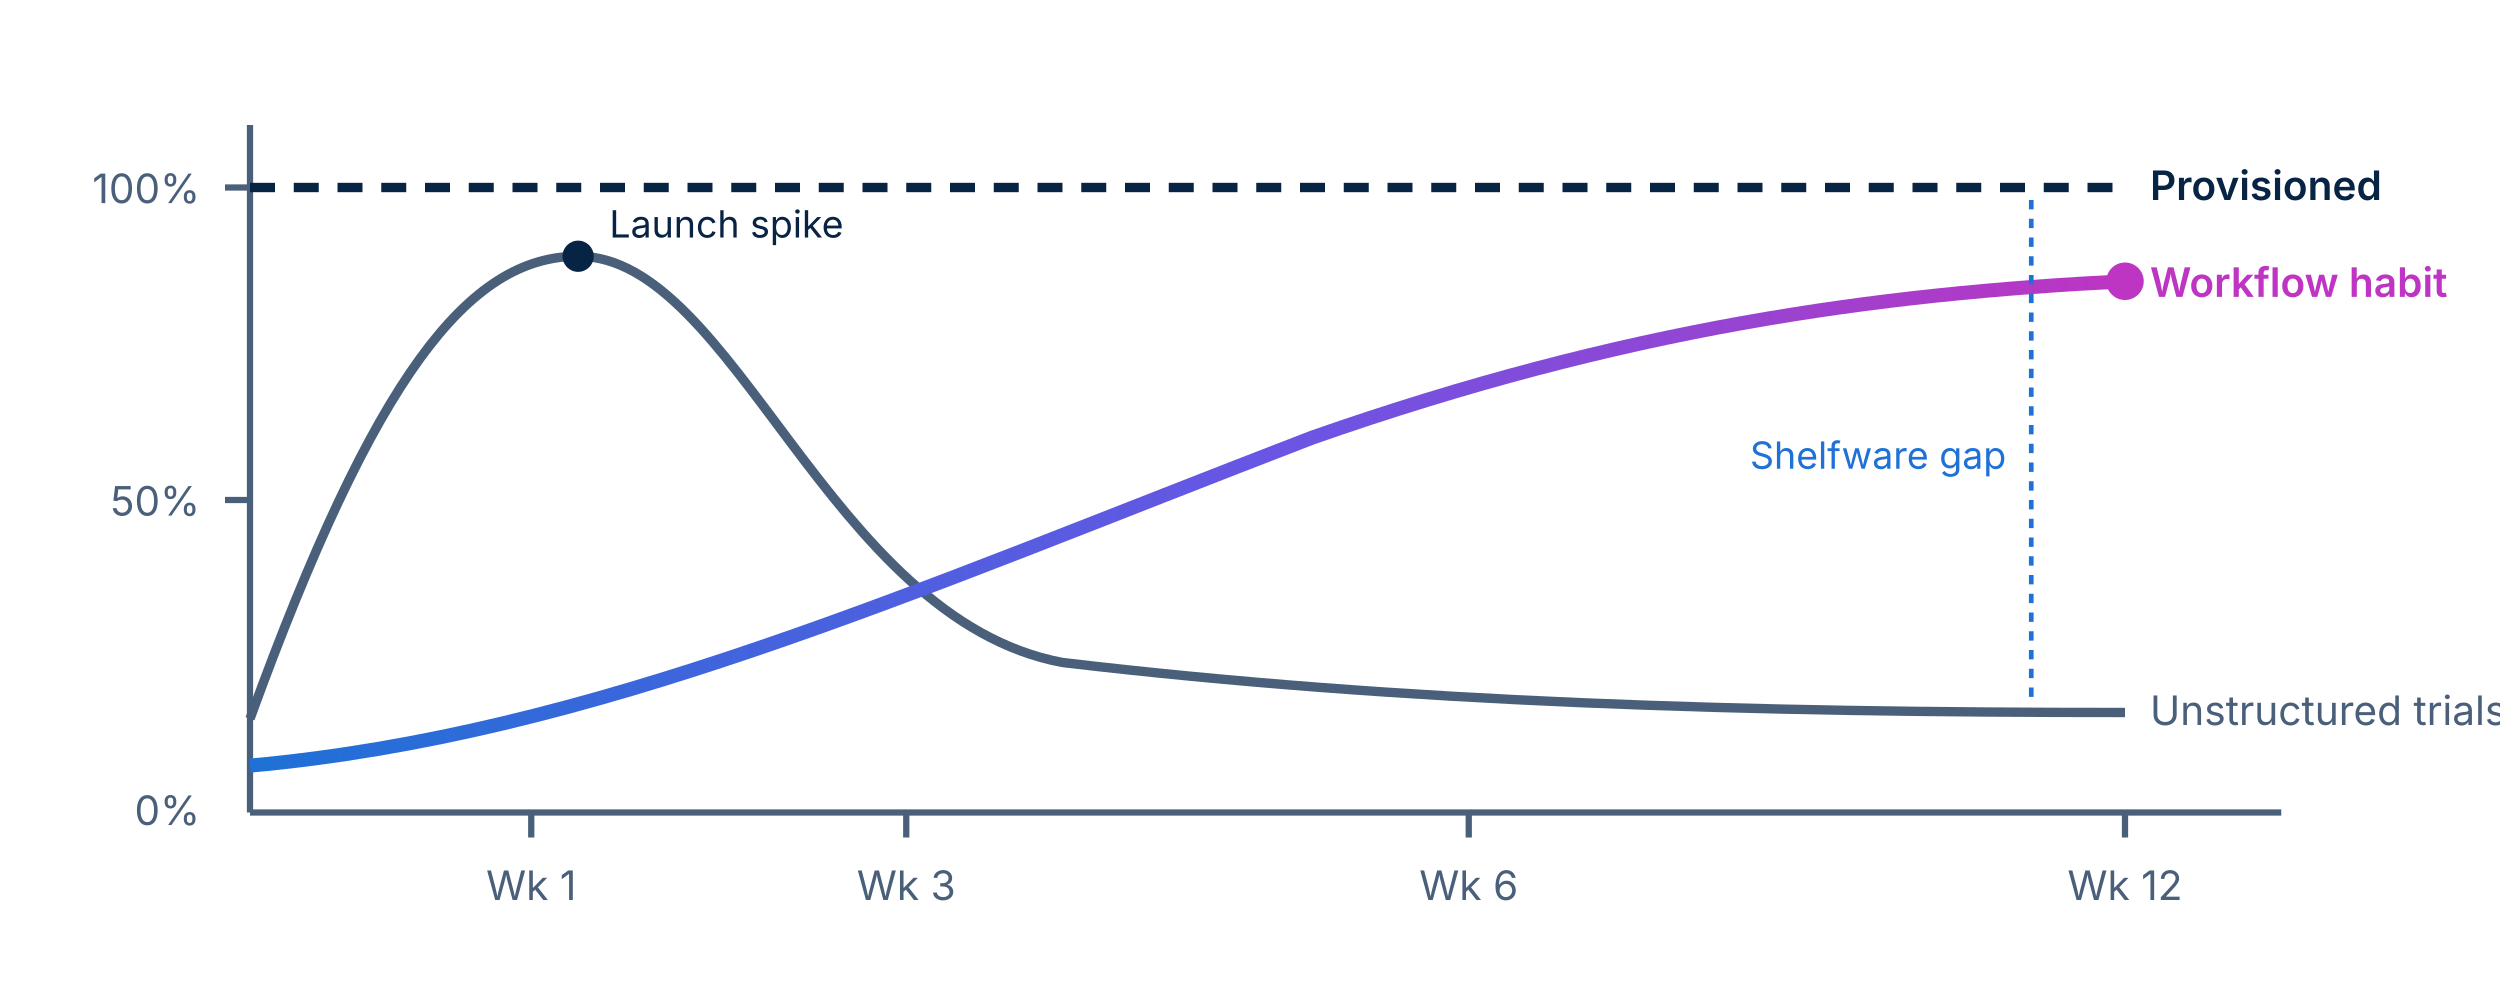
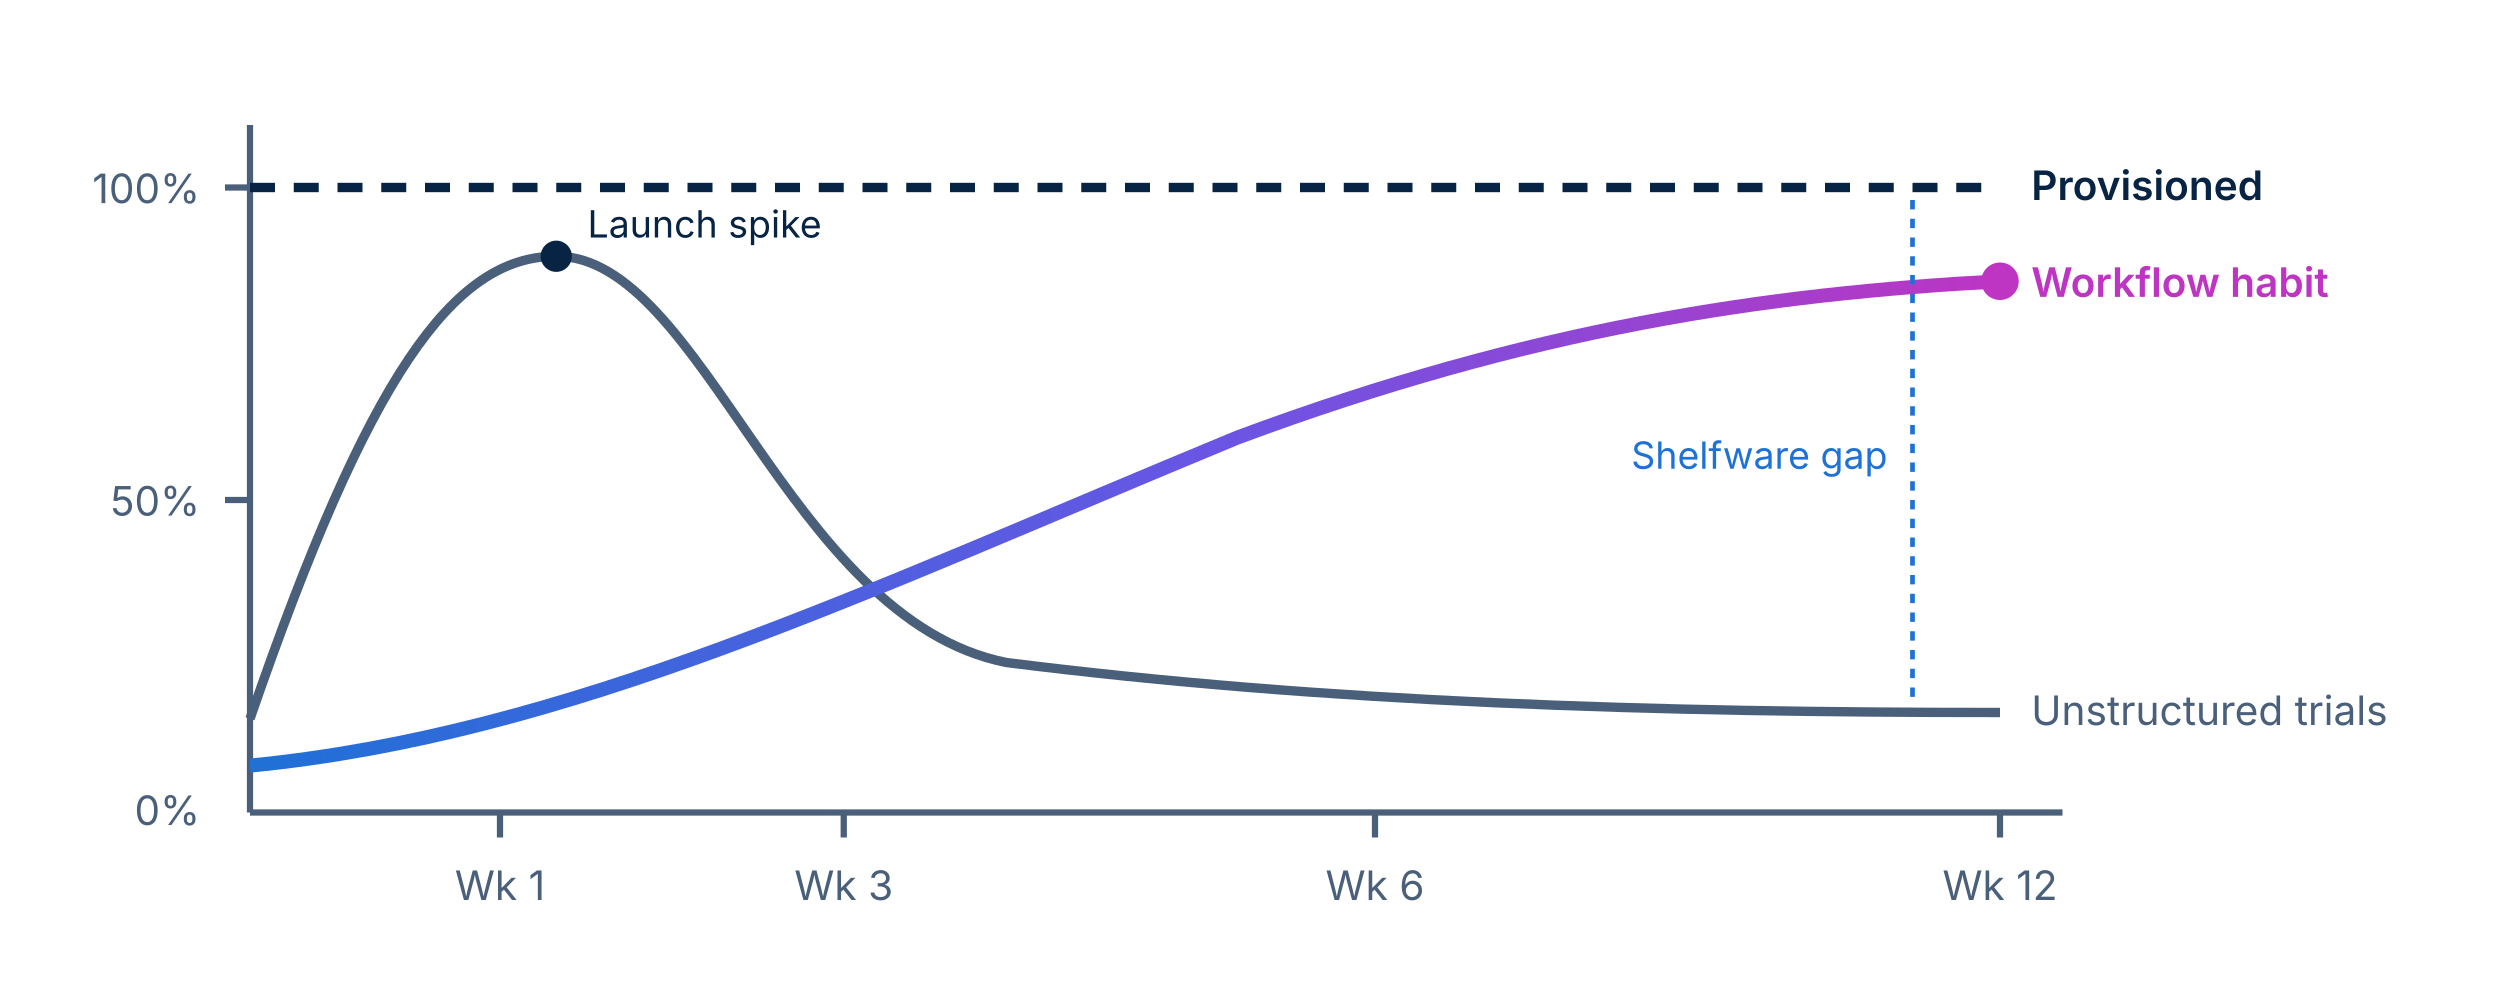
<svg xmlns="http://www.w3.org/2000/svg" viewBox="0 0 800 320" role="img" aria-label="One hundred provisioned seats drop steeply on a novelty curve after week two, while sustained workflow adoption grows steadily across twelve weeks">
  <defs>
    <linearGradient id="habitCurve" x1="0" y1="0" x2="1" y2="0">
      <stop offset="0" stop-color="#1e71d6" />
      <stop offset="0.55" stop-color="#6a55e4" />
      <stop offset="1" stop-color="#bd35c2" />
    </linearGradient>
  </defs>
-   <line x1="80" y1="260" x2="730" y2="260" stroke="#495f7a" stroke-width="2" />
+   <line x1="80" y1="260" x2="660" y2="260" stroke="#495f7a" stroke-width="2" />
  <line x1="80" y1="40" x2="80" y2="260" stroke="#495f7a" stroke-width="2" />
  <line x1="72" y1="60" x2="80" y2="60" stroke="#495f7a" stroke-width="2" />
  <text x="64" y="65" text-anchor="end" fill="#495f7a" font-family="Inter, system-ui, sans-serif" font-size="13">100%</text>
  <line x1="72" y1="160" x2="80" y2="160" stroke="#495f7a" stroke-width="2" />
  <text x="64" y="165" text-anchor="end" fill="#495f7a" font-family="Inter, system-ui, sans-serif" font-size="13">50%</text>
  <text x="64" y="264" text-anchor="end" fill="#495f7a" font-family="Inter, system-ui, sans-serif" font-size="13">0%</text>
-   <line x1="170" y1="260" x2="170" y2="268" stroke="#495f7a" stroke-width="2" />
-   <text x="170" y="288" text-anchor="middle" fill="#495f7a" font-family="Inter, system-ui, sans-serif" font-size="13">Wk 1</text>
-   <line x1="290" y1="260" x2="290" y2="268" stroke="#495f7a" stroke-width="2" />
-   <text x="290" y="288" text-anchor="middle" fill="#495f7a" font-family="Inter, system-ui, sans-serif" font-size="13">Wk 3</text>
-   <line x1="470" y1="260" x2="470" y2="268" stroke="#495f7a" stroke-width="2" />
-   <text x="470" y="288" text-anchor="middle" fill="#495f7a" font-family="Inter, system-ui, sans-serif" font-size="13">Wk 6</text>
-   <line x1="680" y1="260" x2="680" y2="268" stroke="#495f7a" stroke-width="2" />
-   <text x="680" y="288" text-anchor="middle" fill="#495f7a" font-family="Inter, system-ui, sans-serif" font-size="13">Wk 12</text>
-   <line x1="80" y1="60" x2="680" y2="60" stroke="#082445" stroke-width="3" stroke-dasharray="8 6" />
-   <text x="688" y="64" fill="#082445" font-family="Inter, system-ui, sans-serif" font-size="13" font-weight="600">Provisioned</text>
-   <path d="M 80 230 C 120 120, 150 82, 185 82 C 235 82, 265 198, 340 212 C 450 225, 560 228, 680 228" fill="none" stroke="#495f7a" stroke-width="3" />
-   <circle cx="185" cy="82" r="5" fill="#082445" />
-   <text x="195" y="76" fill="#082445" font-family="Inter, system-ui, sans-serif" font-size="12">Launch spike</text>
-   <text x="688" y="232" fill="#495f7a" font-family="Inter, system-ui, sans-serif" font-size="13">Unstructured trials</text>
-   <path d="M 80 245 C 190 235, 290 190, 420 140 C 520 105, 600 94, 680 90" fill="none" stroke="url(#habitCurve)" stroke-width="4.5" />
-   <circle cx="680" cy="90" r="6" fill="#bd35c2" />
-   <text x="688" y="95" fill="#bd35c2" font-family="Inter, system-ui, sans-serif" font-size="13" font-weight="600">Workflow habit</text>
-   <line x1="650" y1="64" x2="650" y2="224" stroke="#1e71d6" stroke-width="1.5" stroke-dasharray="3 3" />
-   <text x="642" y="150" text-anchor="end" fill="#1e71d6" font-family="Inter, system-ui, sans-serif" font-size="12">Shelfware gap</text>
+   <line x1="160" y1="260" x2="160" y2="268" stroke="#495f7a" stroke-width="2" />
+   <text x="160" y="288" text-anchor="middle" fill="#495f7a" font-family="Inter, system-ui, sans-serif" font-size="13">Wk 1</text>
+   <line x1="270" y1="260" x2="270" y2="268" stroke="#495f7a" stroke-width="2" />
+   <text x="270" y="288" text-anchor="middle" fill="#495f7a" font-family="Inter, system-ui, sans-serif" font-size="13">Wk 3</text>
+   <line x1="440" y1="260" x2="440" y2="268" stroke="#495f7a" stroke-width="2" />
+   <text x="440" y="288" text-anchor="middle" fill="#495f7a" font-family="Inter, system-ui, sans-serif" font-size="13">Wk 6</text>
+   <line x1="640" y1="260" x2="640" y2="268" stroke="#495f7a" stroke-width="2" />
+   <text x="640" y="288" text-anchor="middle" fill="#495f7a" font-family="Inter, system-ui, sans-serif" font-size="13">Wk 12</text>
+   <line x1="80" y1="60" x2="640" y2="60" stroke="#082445" stroke-width="3" stroke-dasharray="8 6" />
+   <text x="650" y="64" fill="#082445" font-family="Inter, system-ui, sans-serif" font-size="13" font-weight="600">Provisioned</text>
+   <path d="M 80 230 C 118 120, 145 82, 178 82 C 225 82, 252 198, 322 212 C 425 225, 530 228, 640 228" fill="none" stroke="#495f7a" stroke-width="3" />
+   <circle cx="178" cy="82" r="5" fill="#082445" />
+   <text x="188" y="76" fill="#082445" font-family="Inter, system-ui, sans-serif" font-size="12">Launch spike</text>
+   <text x="650" y="232" fill="#495f7a" font-family="Inter, system-ui, sans-serif" font-size="13">Unstructured trials</text>
+   <path d="M 80 245 C 182 235, 275 190, 396 140 C 490 105, 565 94, 640 90" fill="none" stroke="url(#habitCurve)" stroke-width="4.5" />
+   <circle cx="640" cy="90" r="6" fill="#bd35c2" />
+   <text x="650" y="95" fill="#bd35c2" font-family="Inter, system-ui, sans-serif" font-size="13" font-weight="600">Workflow habit</text>
+   <line x1="612" y1="64" x2="612" y2="224" stroke="#1e71d6" stroke-width="1.5" stroke-dasharray="3 3" />
+   <text x="604" y="150" text-anchor="end" fill="#1e71d6" font-family="Inter, system-ui, sans-serif" font-size="12">Shelfware gap</text>
</svg>
